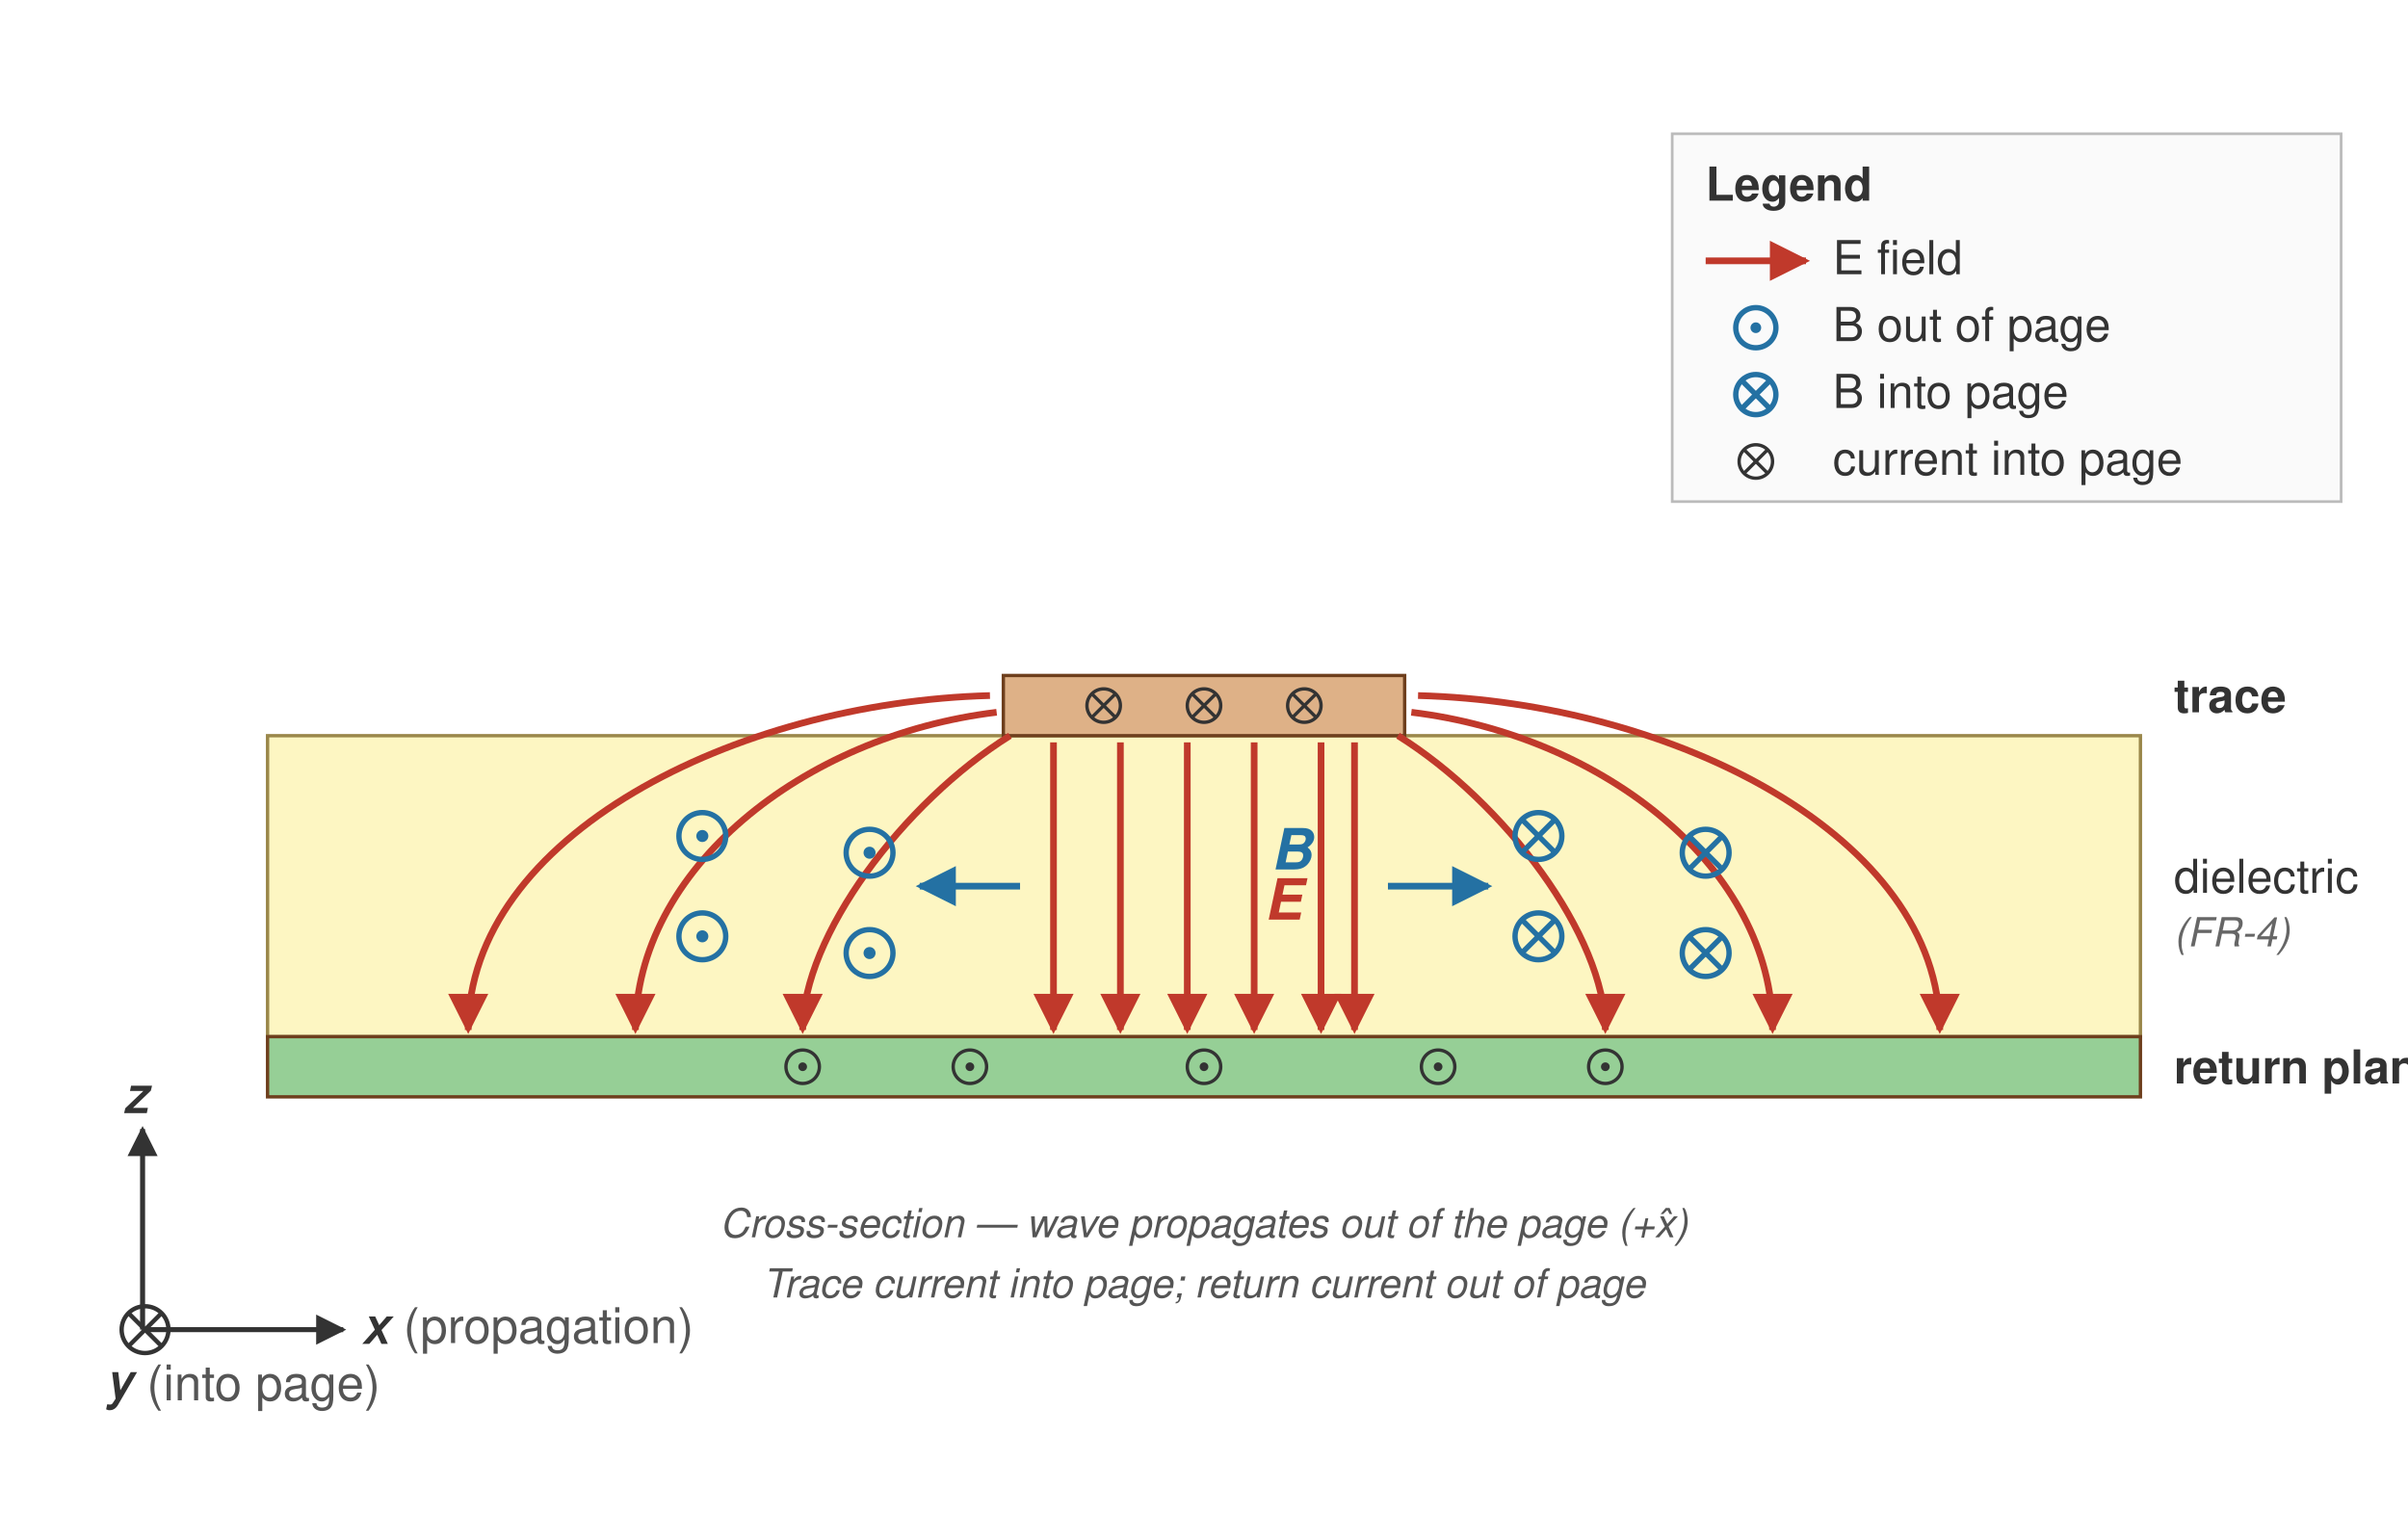
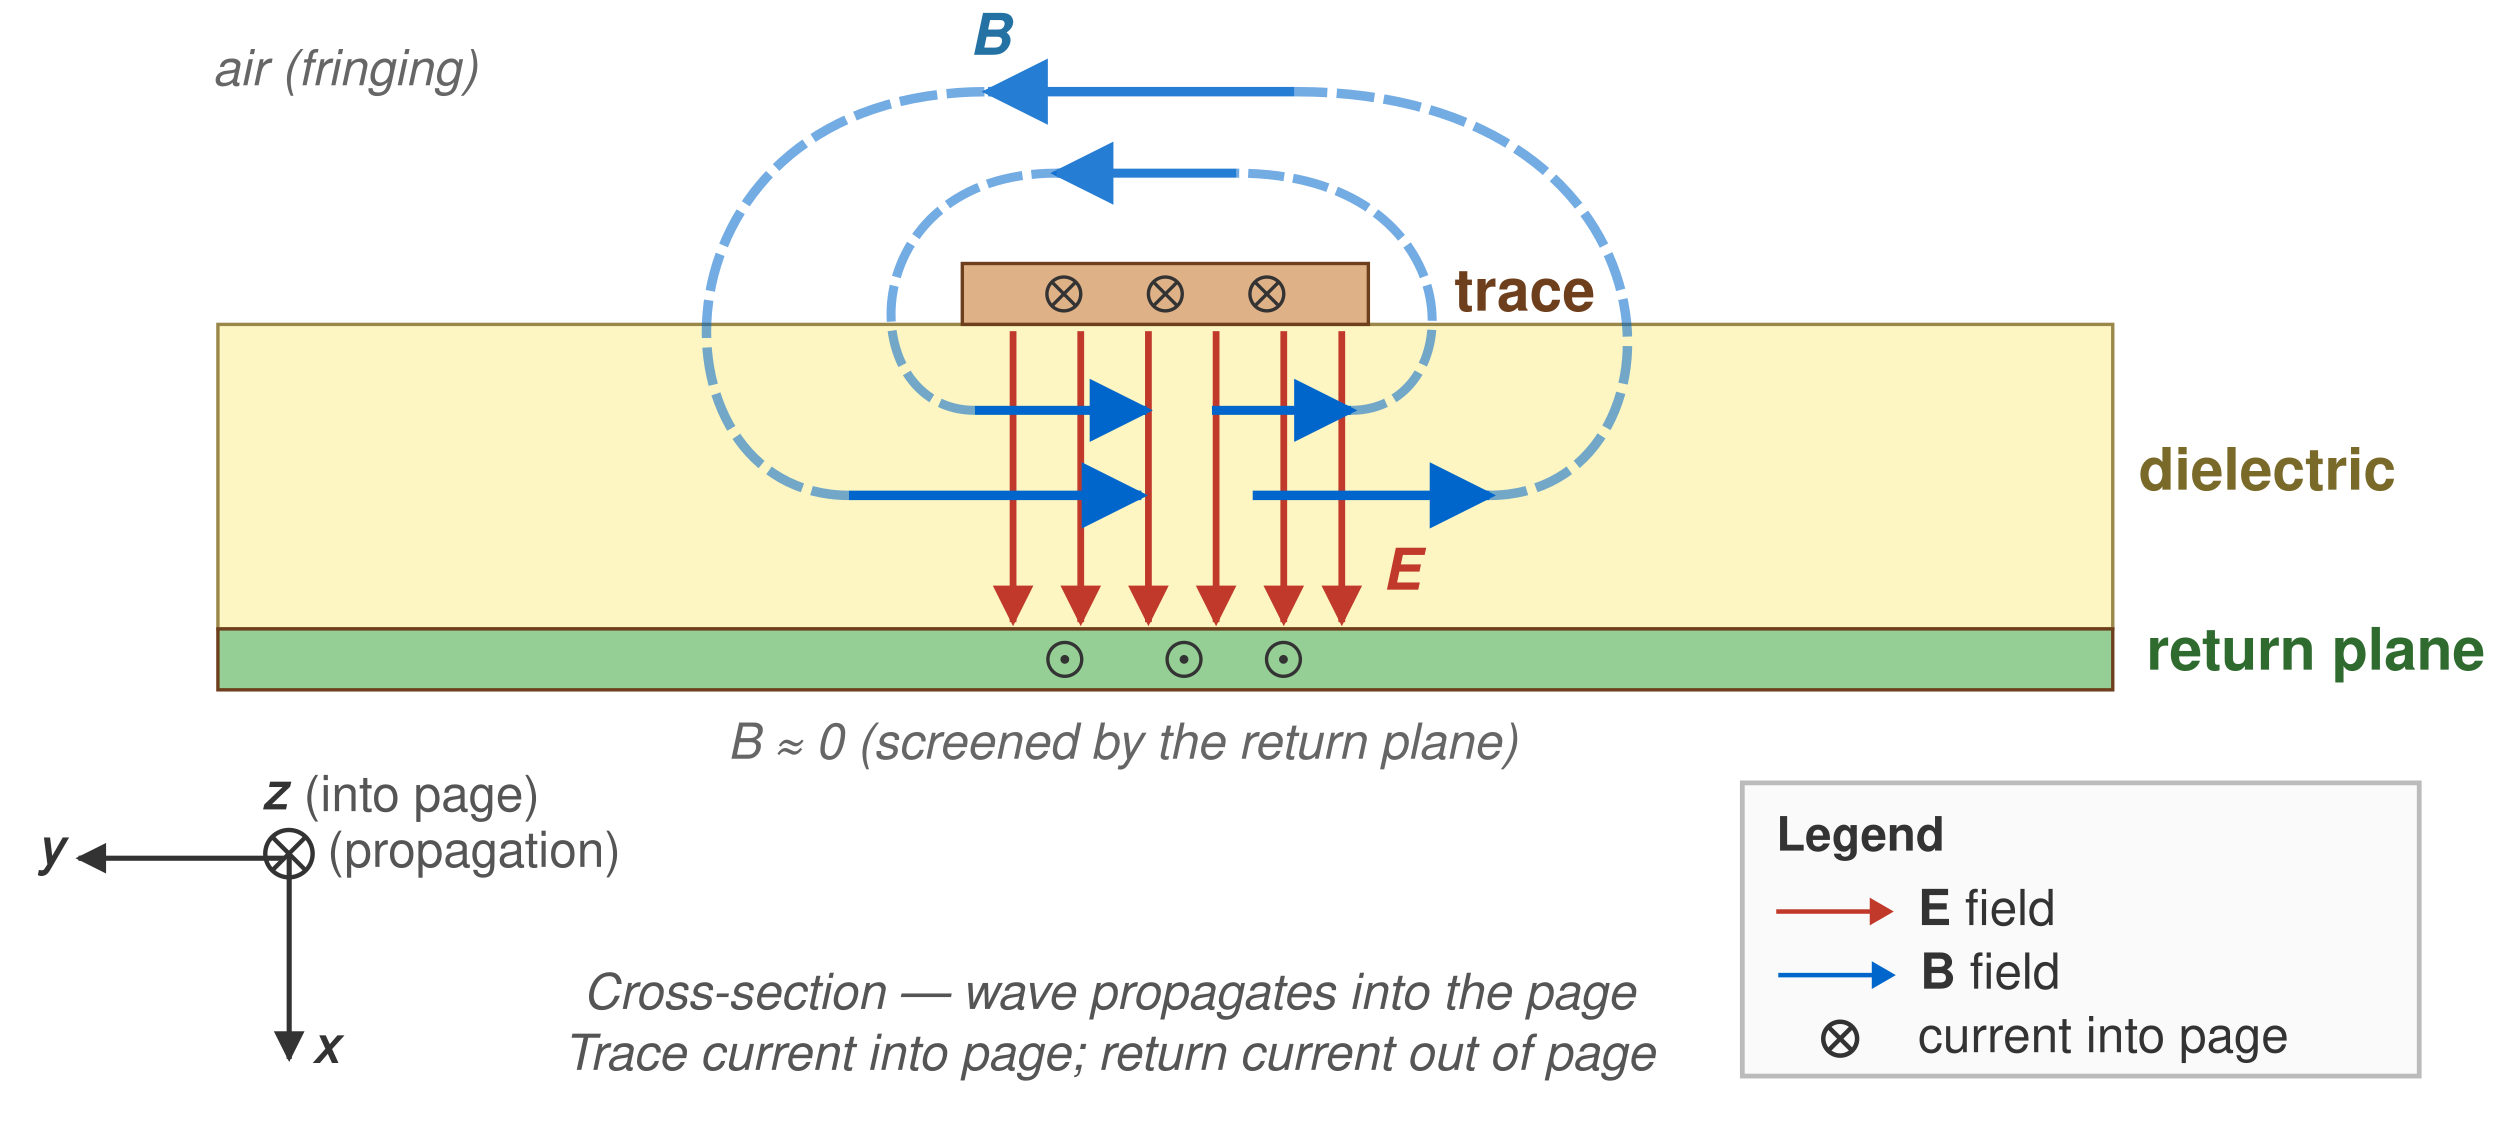
- <svg xmlns="http://www.w3.org/2000/svg" viewBox="0 0 720 460" font-family="Helvetica, Arial, sans-serif" font-size="14" version="1.1" id="svg69">
+ <svg xmlns="http://www.w3.org/2000/svg" viewBox="0 0 738.847 336.521" font-family="Helvetica, Arial, sans-serif" font-size="14px" version="1.1" id="svg69" width="738.847" height="336.521">
  <defs id="defs5">
+     <marker style="overflow:visible" id="marker12" refX="0" refY="0" orient="auto-start-reverse" markerWidth="1" markerHeight="1" viewBox="0 0 1 1" preserveAspectRatio="xMidYMid">
+       <path transform="scale(0.5)" style="fill:context-stroke;fill-rule:evenodd;stroke:context-stroke;stroke-width:1pt" d="M 5.77,0 -2.88,5 V -5 Z" id="path12" />
+     </marker>
+     <marker style="overflow:visible" id="Triangle" refX="0" refY="0" orient="auto-start-reverse" markerWidth="1" markerHeight="1" viewBox="0 0 1 1" preserveAspectRatio="xMidYMid">
+       <path transform="scale(0.5)" style="fill:context-stroke;fill-rule:evenodd;stroke:context-stroke;stroke-width:1pt" d="M 5.77,0 -2.88,5 V -5 Z" id="path135" />
+     </marker>
    <marker id="arrE" viewBox="0 0 10 10" refX="9" refY="5" markerWidth="6" markerHeight="6" orient="auto-start-reverse">
-       <path d="M0,0 L10,5 L0,10 z" fill="#c0392b" id="path1" />
+       <path d="M 0,0 10,5 0,10 Z" fill="#c0392b" id="path1" />
    </marker>
    <marker id="arrB" viewBox="0 0 10 10" refX="9" refY="5" markerWidth="6" markerHeight="6" orient="auto-start-reverse">
-       <path d="M0,0 L10,5 L0,10 z" fill="#2471a3" id="path2" />
+       <path d="M 0,0 10,5 0,10 Z" fill="#2471a3" id="path2" />
    </marker>
    <marker id="arrAxis" viewBox="0 0 10 10" refX="9" refY="5" markerWidth="6" markerHeight="6" orient="auto-start-reverse">
-       <path d="M0,0 L10,5 L0,10 z" fill="#333" id="path3" />
+       <path d="M 0,0 10,5 0,10 Z" fill="#333333" id="path3" />
    </marker>
    <pattern id="fr4" patternUnits="userSpaceOnUse" width="14" height="14">
      <rect width="14" height="14" fill="#e8dfb9" id="rect3" />
      <path d="M0,14 L14,0" stroke="#c7b77a" stroke-width="0.6" opacity="0.6" id="path4" />
    </pattern>
    <pattern id="copper" patternUnits="userSpaceOnUse" width="10" height="10">
      <rect width="10" height="10" fill="#b87333" id="rect4" />
      <path d="M0,10 L10,0" stroke="#8a5220" stroke-width="0.5" opacity="0.5" id="path5" />
    </pattern>
    <marker id="arrAx" viewBox="0 0 10 10" refX="9" refY="5" markerWidth="6" markerHeight="6" orient="auto-start-reverse">
      <path d="M 0,0 10,5 0,10 Z" fill="#333333" id="path4-0" />
    </marker>
    <marker id="marker1" viewBox="0 0 10 10" refX="9" refY="5" markerWidth="6" markerHeight="6" orient="auto-start-reverse">
      <path d="M 0,0 10,5 0,10 Z" fill="#333333" id="path1-9" />
    </marker>
+     <marker id="arrAx-5-1" viewBox="0 0 10 10" refX="9" refY="5" markerWidth="6" markerHeight="6" orient="auto-start-reverse">
+       <path d="M 0,0 10,5 0,10 Z" fill="#333333" id="path4-5-7" />
+     </marker>
+     <marker id="marker1-4" viewBox="0 0 10 10" refX="9" refY="5" markerWidth="6" markerHeight="6" orient="auto-start-reverse">
+       <path d="M 0,0 10,5 0,10 Z" fill="#333333" id="path1-8" />
+     </marker>
+     <marker id="bArrow" viewBox="0 -5 10 10" refX="9" refY="0" markerWidth="7" markerHeight="7" orient="auto">
+       <path d="M 0,-5 10,0 0,5 Z" fill="#0066cc" id="path1-2" />
+     </marker>
+     <marker id="marker2" viewBox="0 -5 10 10" refX="9" refY="0" markerWidth="7" markerHeight="7" orient="auto">
+       <path d="M 0,-5 10,0 0,5 Z" fill="#0066cc" id="path2-2" />
+     </marker>
+     <marker id="marker3" viewBox="0 -5 10 10" refX="9" refY="0" markerWidth="7" markerHeight="7" orient="auto">
+       <path d="M 0,-5 10,0 0,5 Z" fill="#0066cc" id="path3-1" />
+     </marker>
+     <marker id="bArrow-5" viewBox="0 -5 10 10" refX="9" refY="0" markerWidth="7" markerHeight="7" orient="auto">
+       <path d="M 0,-5 10,0 0,5 Z" fill="#0066cc" id="path1-2-7" />
+     </marker>
+     <marker id="marker1-6" viewBox="0 -5 10 10" refX="9" refY="0" markerWidth="7" markerHeight="7" orient="auto">
+       <path d="M 0,-5 10,0 0,5 Z" fill="#0066cc" id="path1-1" />
+     </marker>
+     <marker id="marker2-8" viewBox="0 -5 10 10" refX="9" refY="0" markerWidth="7" markerHeight="7" orient="auto">
+       <path d="M 0,-5 10,0 0,5 Z" fill="#0066cc" id="path2-9" />
+     </marker>
+     <marker id="arrE-3" viewBox="0 0 10 10" refX="9" refY="5" markerWidth="6" markerHeight="6" orient="auto-start-reverse">
+       <path d="M 0,0 10,5 0,10 Z" fill="#c0392b" id="path1-3" />
+     </marker>
  </defs>
-   <rect x="80" y="220" width="560" height="90" fill="url(#fr4)" stroke="#9a874a" stroke-width="1" id="rect5" style="fill:#fdf6c2;fill-opacity:1" />
-   <rect x="80" y="310" width="560" height="18" fill="url(#copper)" stroke="#6e3f1d" stroke-width="1" id="rect6" style="fill:#96cf96;fill-opacity:1" />
-   <rect x="300" y="202" width="120" height="18" fill="url(#copper)" stroke="#6e3f1d" stroke-width="1" id="rect7" style="fill:#deb187;fill-opacity:1" />
-   <g font-size="14" fill="#333" id="g12">
-     <circle cx="330" cy="211" r="5" fill="none" stroke="#333" stroke-width="1" id="circle7" />
-     <line x1="326.5" y1="207.5" x2="333.5" y2="214.5" stroke="#333" stroke-width="1" id="line7" />
-     <line x1="333.5" y1="207.5" x2="326.5" y2="214.5" stroke="#333" stroke-width="1" id="line8" />
-     <circle cx="360" cy="211" r="5" fill="none" stroke="#333" stroke-width="1" id="circle8" />
-     <line x1="356.5" y1="207.5" x2="363.5" y2="214.5" stroke="#333" stroke-width="1" id="line9" />
-     <line x1="363.5" y1="207.5" x2="356.5" y2="214.5" stroke="#333" stroke-width="1" id="line10" />
-     <circle cx="390" cy="211" r="5" fill="none" stroke="#333" stroke-width="1" id="circle10" />
-     <line x1="386.5" y1="207.5" x2="393.5" y2="214.5" stroke="#333" stroke-width="1" id="line11" />
-     <line x1="393.5" y1="207.5" x2="386.5" y2="214.5" stroke="#333" stroke-width="1" id="line12" />
+   <rect x="64.403" y="95.871" width="560" height="90" fill="url(#fr4)" stroke="#9a874a" stroke-width="1" id="rect5" style="fill:#fdf6c2;fill-opacity:1" />
+   <rect x="64.403" y="185.871" width="560" height="18" fill="url(#copper)" stroke="#6e3f1d" stroke-width="1" id="rect6" style="fill:#96cf96;fill-opacity:1" />
+   <rect x="284.403" y="77.871" width="120" height="18" fill="url(#copper)" stroke="#6e3f1d" stroke-width="1" id="rect7" style="fill:#deb187;fill-opacity:1" />
+   <g font-size="14px" fill="#333333" id="g12" transform="translate(-15.59732,-124.1287)">
+     <g id="g10">
+       <circle cx="330" cy="211" r="5" fill="none" stroke="#333333" stroke-width="1" id="circle7" />
+       <line x1="326.5" y1="207.5" x2="333.5" y2="214.5" stroke="#333333" stroke-width="1" id="line7" />
+       <line x1="333.5" y1="207.5" x2="326.5" y2="214.5" stroke="#333333" stroke-width="1" id="line8" />
+     </g>
+     <g id="g9">
+       <circle cx="360" cy="211" r="5" fill="none" stroke="#333333" stroke-width="1" id="circle8" />
+       <line x1="356.5" y1="207.5" x2="363.5" y2="214.5" stroke="#333333" stroke-width="1" id="line9" />
+       <line x1="363.5" y1="207.5" x2="356.5" y2="214.5" stroke="#333333" stroke-width="1" id="line10" />
+     </g>
+     <g id="g8">
+       <circle cx="390" cy="211" r="5" fill="none" stroke="#333333" stroke-width="1" id="circle10" />
+       <line x1="386.5" y1="207.5" x2="393.5" y2="214.5" stroke="#333333" stroke-width="1" id="line11" />
+       <line x1="393.5" y1="207.5" x2="386.5" y2="214.5" stroke="#333333" stroke-width="1" id="line12" />
+     </g>
  </g>
-   <g id="g21">
-     <circle cx="240" cy="319" r="5" fill="none" stroke="#333" stroke-width="1" id="circle12" />
-     <circle cx="240" cy="319" r="1.3" fill="#333" id="circle13" />
-     <circle cx="290" cy="319" r="5" fill="none" stroke="#333" stroke-width="1" id="circle14" />
-     <circle cx="290" cy="319" r="1.3" fill="#333" id="circle15" />
-     <circle cx="360" cy="319" r="5" fill="none" stroke="#333" stroke-width="1" id="circle16" />
-     <circle cx="360" cy="319" r="1.3" fill="#333" id="circle17" />
-     <circle cx="430" cy="319" r="5" fill="none" stroke="#333" stroke-width="1" id="circle18" />
-     <circle cx="430" cy="319" r="1.3" fill="#333" id="circle19" />
-     <circle cx="480" cy="319" r="5" fill="none" stroke="#333" stroke-width="1" id="circle20" />
-     <circle cx="480" cy="319" r="1.3" fill="#333" id="circle21" />
+   <g id="g21" transform="translate(-15.59732,-124.1287)">
+     <g id="g7" transform="translate(40.29308)">
+       <circle cx="290" cy="319" r="5" fill="none" stroke="#333333" stroke-width="1" id="circle14" />
+       <circle cx="290" cy="319" fill="#333333" id="circle15" r="1.3" />
+     </g>
+     <g id="g6" transform="translate(5.524051)">
+       <circle cx="360" cy="319" r="5" fill="none" stroke="#333333" stroke-width="1" id="circle16" />
+       <circle cx="360" cy="319" r="1.3" fill="#333333" id="circle17" />
+     </g>
+     <g id="g5" transform="translate(-35.09397)">
+       <circle cx="430" cy="319" r="5" fill="none" stroke="#333333" stroke-width="1" id="circle18" />
+       <circle cx="430" cy="319" r="1.3" fill="#333333" id="circle19" />
+     </g>
  </g>
-   <g stroke="#c0392b" stroke-width="2" fill="none" id="g31">
+   <g stroke="#c0392b" stroke-width="2" fill="none" id="g31" transform="translate(-15.59732,-124.1287)">
    <line x1="315" y1="222" x2="315" y2="308" marker-end="url(#arrE)" id="line21" />
    <line x1="335" y1="222" x2="335" y2="308" marker-end="url(#arrE)" id="line22" />
    <line x1="355" y1="222" x2="355" y2="308" marker-end="url(#arrE)" id="line23" />
    <line x1="375" y1="222" x2="375" y2="308" marker-end="url(#arrE)" id="line24" />
    <line x1="395" y1="222" x2="395" y2="308" marker-end="url(#arrE)" id="line25" />
-     <line x1="405" y1="222" x2="405" y2="308" marker-end="url(#arrE)" id="line26" />
-     <path d="M 302,220 C 270,240 240,280 240,308" marker-end="url(#arrE)" id="path26" />
-     <path d="M 298,213 C 240,220 190,260 190,308" marker-end="url(#arrE)" id="path27" />
-     <path d="M 296,208 C 220,210 140,250 140,308" marker-end="url(#arrE)" id="path28" />
-     <path d="M 418,220 C 450,240 480,280 480,308" marker-end="url(#arrE)" id="path29" />
-     <path d="M 422,213 C 480,220 530,260 530,308" marker-end="url(#arrE)" id="path30" />
-     <path d="M 424,208 C 500,210 580,250 580,308" marker-end="url(#arrE)" id="path31" />
-   </g>
-   <g id="g52">
-     <g stroke="#2471a3" stroke-width="1.6" fill="none" id="g34">
-       <circle cx="210" cy="250" r="7" id="circle31" />
-       <circle cx="260" cy="255" r="7" id="circle32" />
-       <circle cx="210" cy="280" r="7" id="circle33" />
-       <circle cx="260" cy="285" r="7" id="circle34" />
-     </g>
-     <g fill="#2471a3" id="g38">
-       <circle cx="210" cy="250" r="1.8" id="circle35" />
-       <circle cx="260" cy="255" r="1.8" id="circle36" />
-       <circle cx="210" cy="280" r="1.8" id="circle37" />
-       <circle cx="260" cy="285" r="1.8" id="circle38" />
-     </g>
-     <g stroke="#2471a3" stroke-width="1.6" fill="none" id="g42">
-       <circle cx="460" cy="250" r="7" id="circle39" />
-       <circle cx="510" cy="255" r="7" id="circle40" />
-       <circle cx="460" cy="280" r="7" id="circle41" />
-       <circle cx="510" cy="285" r="7" id="circle42" />
-     </g>
-     <g stroke="#2471a3" stroke-width="1.6" id="g49">
-       <line x1="455" y1="245" x2="465" y2="255" id="line42" />
-       <line x1="465" y1="245" x2="455" y2="255" id="line43" />
-       <line x1="505" y1="250" x2="515" y2="260" id="line44" />
-       <line x1="515" y1="250" x2="505" y2="260" id="line45" />
-       <line x1="455" y1="275" x2="465" y2="285" id="line46" />
-       <line x1="465" y1="275" x2="455" y2="285" id="line47" />
-       <line x1="505" y1="280" x2="515" y2="290" id="line48" />
-       <line x1="515" y1="280" x2="505" y2="290" id="line49" />
-     </g>
-     <g stroke="#2471a3" stroke-width="2" fill="none" id="g51">
-       <line x1="305" y1="265" x2="275" y2="265" marker-end="url(#arrB)" id="line50" />
-       <line x1="415" y1="265" x2="445" y2="265" marker-end="url(#arrB)" id="line51" />
+     <line x1="412.149" y1="222" x2="412.149" y2="308" marker-end="url(#arrE)" id="line26" />
+     <g id="g1" style="display:none">
+       <path d="m 302,220 c -32,20 -62,60 -62,88" marker-end="url(#arrE)" id="path26" />
+       <path d="m 298,213 c -58,7 -108,47 -108,95" marker-end="url(#arrE)" id="path27" />
+       <path d="m 296,208 c -76,2 -156,42 -156,100" marker-end="url(#arrE)" id="path28" />
+       <path d="m 418,220 c 32,20 62,60 62,88" marker-end="url(#arrE)" id="path29" />
+       <path d="m 422,213 c 58,7 108,47 108,95" marker-end="url(#arrE)" id="path30" />
+       <path d="m 424,208 c 76,2 156,42 156,100" marker-end="url(#arrE)" id="path31" />
    </g>
  </g>
-   <g fill="#333" id="g55">
-     <text x="650" y="213" font-weight="bold" id="text52">trace</text>
-     <text x="650" y="324" font-weight="bold" id="text53">return plane</text>
-     <text x="650" y="267" id="text54">dielectric</text>
-     <text x="650" y="283" font-style="italic" fill="#666" font-size="12" id="text55">(FR-4)</text>
+   <g id="g52" transform="translate(-15.59732,-124.1287)">
+     
+     
+     
  </g>
-   <g id="g57">
-     <text x="378" y="275" fill="#c0392b" font-weight="bold" font-style="italic" font-size="17" id="text56">E</text>
-     <text x="380" y="260" fill="#2471a3" font-weight="bold" font-style="italic" font-size="17" id="text57">B</text>
+   <g fill="#333333" id="g55" transform="translate(-15.59732,-124.1287)">
+     <text x="78.356" y="149.321" font-size="13px" fill="#666666" font-style="italic" id="text4" style="font-size:14.667px">air (fringing)</text>
+     <g id="svg56" transform="translate(79.04939,146.6545)">
+       <g id="g3" transform="translate(0,3.249442)">
+         <text x="366.341" y="66.037" fill="#333333" font-weight="bold" id="text6-2" style="font-size:17.333px;fill:#6e3f1d;fill-opacity:1">trace</text>
+         <text x="570.914" y="172.129" fill="#333333" font-weight="bold" id="text9" style="font-size:17.333px;line-height:1;fill:#2f6b2f;fill-opacity:1">
+           <tspan id="tspan3" x="570.914" y="172.129" style="font-size:17.333px;line-height:1;fill:#2f6b2f;fill-opacity:1">return plane</tspan>
+         </text>
+         <text x="568.607" y="118.947" fill="#7a6a2a" id="text7" style="font-size:17.333px">
+           <tspan style="font-style:normal;font-variant:normal;font-weight:bold;font-stretch:normal;font-family:Helvetica, Arial, sans-serif;-inkscape-font-specification:'Helvetica, Arial, sans-serif Bold'" id="tspan4">dielectric</tspan>
+         </text>
+       </g>
+     </g>
  </g>
-   <g transform="translate(500,40)" id="g65">
-     <rect x="0" y="0" width="200" height="110" fill="#fafafa" stroke="#bbb" stroke-width="0.8" id="rect57" />
-     <text x="10" y="20" font-weight="bold" fill="#333" id="text58">Legend</text>
-     <line x1="10" y1="38" x2="40" y2="38" stroke="#c0392b" stroke-width="2" marker-end="url(#arrE)" id="line58" />
-     <text x="48" y="42" fill="#333" id="text59">E field</text>
-     <g transform="translate(25,58)" id="g60">
-       <circle r="6" fill="none" stroke="#2471a3" stroke-width="1.6" id="circle59" />
-       <circle r="1.6" fill="#2471a3" id="circle60" />
+   <g id="g57" transform="translate(30.54475,-100.7327)">
+     <text x="378" y="275" fill="#c0392b" font-weight="bold" font-style="italic" font-size="17px" id="text56">E</text>
+     <text x="255.944" y="116.925" fill="#2471a3" font-weight="bold" font-style="italic" font-size="17px" id="text57">B</text>
+   </g>
+   <g transform="translate(514.9474,231.3921)" id="g65">
+     <rect x="-0.026" y="-0.026" width="200.053" height="86.657" fill="#fafafa" stroke="#bbbbbb" stroke-width="0.8" id="rect57" style="stroke-width:1.408;stroke-dasharray:none" />
+     <text x="10" y="20" font-weight="bold" fill="#333333" id="text58" style="stroke-width:1.333;stroke-dasharray:none">Legend</text>
+     <line x1="10" y1="38" x2="40" y2="38" stroke="#c0392b" stroke-width="2" marker-end="url(#arrE)" id="line58" style="stroke-width:1.333;stroke-dasharray:none;marker-end:url(#Triangle)" />
+     <text x="51.899" y="42" fill="#333333" id="text59" style="font-size:14.667px;stroke-width:1.333;stroke-dasharray:none">
+       <tspan style="font-style:normal;font-variant:normal;font-weight:bold;font-stretch:normal;font-family:Helvetica, Arial, sans-serif;-inkscape-font-specification:'Helvetica, Arial, sans-serif Bold';stroke-width:1.333;stroke-dasharray:none" id="tspan11">E</tspan> field</text>
+     <line x1="10.602" y1="56.793" x2="40.602" y2="56.793" stroke="#c0392b" stroke-width="2" marker-end="url(#arrE-3)" id="line58-1" style="stroke:#0066cc;stroke-width:1.333;stroke-dasharray:none;stroke-opacity:1;marker-end:url(#marker12)" />
+     <text x="52.501" y="60.793" fill="#333333" id="text59-1" style="font-size:14.667px;stroke-width:1.333;stroke-dasharray:none">
+       <tspan style="font-style:normal;font-variant:normal;font-weight:bold;font-stretch:normal;font-family:Helvetica, Arial, sans-serif;-inkscape-font-specification:'Helvetica, Arial, sans-serif Bold';stroke-width:1.333;stroke-dasharray:none" id="tspan10">B</tspan> field</text>
+     <g transform="translate(28.89933,75.57885)" id="g64" style="stroke-width:1.333;stroke-dasharray:none">
+       <circle r="5" fill="none" stroke="#333333" stroke-width="1" id="circle62" cx="0" cy="0" style="stroke-width:1.333;stroke-dasharray:none" />
+       <line x1="-3.5" y1="-3.5" x2="3.5" y2="3.5" stroke="#333333" id="line63" style="stroke-width:1.333;stroke-dasharray:none" />
+       <line x1="3.5" y1="-3.5" x2="-3.5" y2="3.5" stroke="#333333" id="line64" style="stroke-width:1.333;stroke-dasharray:none" />
    </g>
-     <text x="48" y="62" fill="#333" id="text60">B out of page</text>
-     <g transform="translate(25,78)" id="g62">
-       <circle r="6" fill="none" stroke="#2471a3" stroke-width="1.6" id="circle61" />
-       <line x1="-4" y1="-4" x2="4" y2="4" stroke="#2471a3" stroke-width="1.6" id="line61" />
-       <line x1="4" y1="-4" x2="-4" y2="4" stroke="#2471a3" stroke-width="1.6" id="line62" />
+     <text x="51.899" y="79.579" fill="#333333" id="text64" style="font-size:14.667px;stroke-width:1.333;stroke-dasharray:none">current into page</text>
+   </g>
+   <g fill="#555555" font-size="12px" font-style="italic" id="g69" transform="translate(-20.14654,-70.83783)">
+     <text x="347.977" y="369.025" text-anchor="middle" id="text68" style="font-size:14.667px">Cross-section — wave propagates into the page</text>
+     <text x="347.977" y="387.025" text-anchor="middle" id="text69" style="font-size:14.667px">Trace current into page; return current out of page</text>
+   </g>
+   <g stroke="#333333" fill="#333333" id="g49" transform="translate(55.60306,-44.71278)">
+     <line x1="28.296" y1="298.354" x2="-32.4" y2="298.354" stroke-width="1.509" marker-end="url(#arrAx-5-1)" id="line45-3" style="marker-end:url(#arrAx-5-1)" />
+     <text x="22.012" y="283.672" font-style="italic" id="text45-5" style="font-size:14.667px;stroke-width:0.5;stroke-dasharray:none">z</text>
+     <text x="41.108" y="300.906" font-size="11px" fill="#555555" id="text46-2" style="font-size:14.667px;stroke-width:0;stroke-dasharray:none">(propagation)</text>
+     <line x1="29.864" y1="296.625" x2="29.864" y2="357.67" stroke-width="1.513" marker-end="url(#arrAx-5-1)" id="line46" style="marker-end:url(#arrAx-5-1)" />
+     <text x="37.111" y="358.631" font-style="italic" id="text47-7-2" style="font-size:14.667px;stroke-width:0.5;stroke-dasharray:none">x</text>
+     <text x="-44.274" y="300.158" font-style="italic" id="text48-6" style="font-size:14.667px;stroke-width:0.5;stroke-dasharray:none">y</text>
+     <text x="34.128" y="284.428" font-size="11px" fill="#555555" id="text49" style="font-size:14.667px;stroke-width:0;stroke-dasharray:none">(into page)</text>
+     <g transform="translate(64.0583,297.0056)" id="g48-7">
+       <circle r="7" fill="none" stroke="#333333" stroke-width="1.3" id="circle47" cx="-34.266" cy="0" />
+       <line x1="-39.266" y1="-5" x2="-29.266" y2="5" stroke="#333333" stroke-width="1.3" id="line47" />
+       <line x1="-29.266" y1="-5" x2="-39.266" y2="5" stroke="#333333" stroke-width="1.3" id="line48-6" />
    </g>
-     <text x="48" y="82" fill="#333" id="text62">B into page</text>
-     <g transform="translate(25,98)" id="g64">
-       <circle r="5" fill="none" stroke="#333" stroke-width="1" id="circle62" />
-       <line x1="-3.5" y1="-3.5" x2="3.5" y2="3.5" stroke="#333" id="line63" />
-       <line x1="3.5" y1="-3.5" x2="-3.5" y2="3.5" stroke="#333" id="line64" />
-     </g>
-     <text x="48" y="102" fill="#333" id="text64">current into page</text>
  </g>
-   <g fill="#555" font-size="12" font-style="italic" id="g69">
-     <text x="360" y="370" text-anchor="middle" id="text68">Cross-section — wave propagates out of the page (+x̂)</text>
-     <text x="360" y="388" text-anchor="middle" id="text69">Trace current into page; return current out of page</text>
+   <g id="g2" transform="translate(-15.59732,-124.1287)">
+     <line x1="303.682" y1="245.401" x2="354.442" y2="245.401" stroke="#0066cc" stroke-width="0.899" marker-end="url(#bArrow)" id="line9-6" style="stroke-width:2.667;stroke-dasharray:none" />
+     <line x1="373.779" y1="245.401" x2="414.871" y2="245.401" stroke="#0066cc" stroke-width="0.899" marker-end="url(#bArrow)" id="line12-8" style="stroke-width:2.667;stroke-dasharray:none" />
+     <line x1="381.031" y1="175.304" x2="327.854" y2="175.304" stroke="#0066cc" stroke-width="0.899" marker-end="url(#bArrow)" opacity="0.85" id="line14" style="stroke-width:2.667;stroke-dasharray:none" />
+     <path d="m 303.682,245.401 c -36.257,0 -36.257,-70.097 24.171,-70.097" fill="none" stroke="#0066cc" stroke-width="0.654" stroke-dasharray="5, 3" opacity="0.55" id="path17" style="stroke-width:2.667;stroke-dasharray:10.667, 2.667;stroke-dashoffset:0" />
+     <path d="m 414.871,245.401 c 36.257,0 36.257,-70.097 -33.84,-70.097" fill="none" stroke="#0066cc" stroke-width="0.654" stroke-dasharray="5, 3" opacity="0.55" id="path18" style="stroke-width:2.667;stroke-dasharray:10.667, 2.667;stroke-dashoffset:0" />
  </g>
-   <g stroke="#333333" fill="#333333" id="g49-4" transform="translate(13.12153,100.2064)">
-     <line x1="29.51" y1="297.413" x2="89.51" y2="297.413" stroke-width="1.5" marker-end="url(#arrAx)" id="line45-8" />
-     <text x="95.51" y="301.413" font-style="italic" id="text45" style="font-size:14.667px;stroke-width:0.5;stroke-dasharray:none">x</text>
-     <text x="107.51" y="301.413" font-size="11px" fill="#555555" id="text46" style="font-size:14.667px;stroke-width:0;stroke-dasharray:none">(propagation)</text>
-     <line x1="29.51" y1="297.413" x2="29.51" y2="237.413" stroke-width="1.5" marker-end="url(#arrAx)" id="line46-8" />
-     <text x="23.853" y="232.413" font-style="italic" id="text47" style="font-size:14.667px;stroke-width:0.5;stroke-dasharray:none">z</text>
-     <g transform="translate(64.51049,297.4126)" id="g48">
-       <circle r="7" fill="none" stroke="#333333" stroke-width="1.3" id="circle47" cx="-34.266" cy="0" />
-       <line x1="-39.266" y1="-5" x2="-29.266" y2="5" stroke="#333333" stroke-width="1.3" id="line47-2" />
-       <line x1="-29.266" y1="-5" x2="-39.266" y2="5" stroke="#333333" stroke-width="1.3" id="line48-4" />
-     </g>
-     <text x="18.769" y="318.056" font-style="italic" id="text48" style="font-size:14.667px;stroke-width:0.5;stroke-dasharray:none">y</text>
-     <text x="30.769" y="318.545" font-size="11px" fill="#555555" id="text49" style="font-size:14.667px;stroke-width:0;stroke-dasharray:none">(into page)</text>
+   <g id="g2-7" transform="matrix(1.702129,0,0,1.702129,-265.9987,-271.3015)" style="stroke-width:1.644;stroke-dasharray:none">
+     <line x1="303.682" y1="245.401" x2="354.442" y2="245.401" stroke="#0066cc" stroke-width="0.899" marker-end="url(#bArrow-5)" id="line9-6-9" style="stroke-width:1.644;stroke-dasharray:none;marker-end:url(#bArrow-5)" />
+     <line x1="373.779" y1="245.401" x2="414.871" y2="245.401" stroke="#0066cc" stroke-width="0.899" marker-end="url(#bArrow-5)" id="line12-8-5" style="stroke-width:1.644;stroke-dasharray:none;marker-end:url(#bArrow-5)" />
+     <line x1="381.031" y1="175.304" x2="327.854" y2="175.304" stroke="#0066cc" stroke-width="0.899" marker-end="url(#bArrow-5)" opacity="0.85" id="line14-4" style="stroke-width:1.644;stroke-dasharray:none;marker-end:url(#bArrow-5)" />
+     <path d="m 303.682,245.401 c -36.257,0 -36.257,-70.097 24.171,-70.097" fill="none" stroke="#0066cc" stroke-width="0.654" stroke-dasharray="5, 3" opacity="0.55" id="path17-3" style="stroke-width:1.644;stroke-dasharray:6.578, 1.644;stroke-dashoffset:0" />
+     <path d="m 414.871,245.401 c 36.257,0 36.257,-70.097 -33.84,-70.097" fill="none" stroke="#0066cc" stroke-width="0.654" stroke-dasharray="5, 3" opacity="0.55" id="path18-1" style="stroke-width:1.644;stroke-dasharray:6.578, 1.644;stroke-dashoffset:0" />
  </g>
+   <text x="215.011" y="224.241" font-size="14px" fill="#666666" font-style="italic" id="text6" style="font-size:14.667px">B ≈ 0 (screened by the return plane)</text>
</svg>
